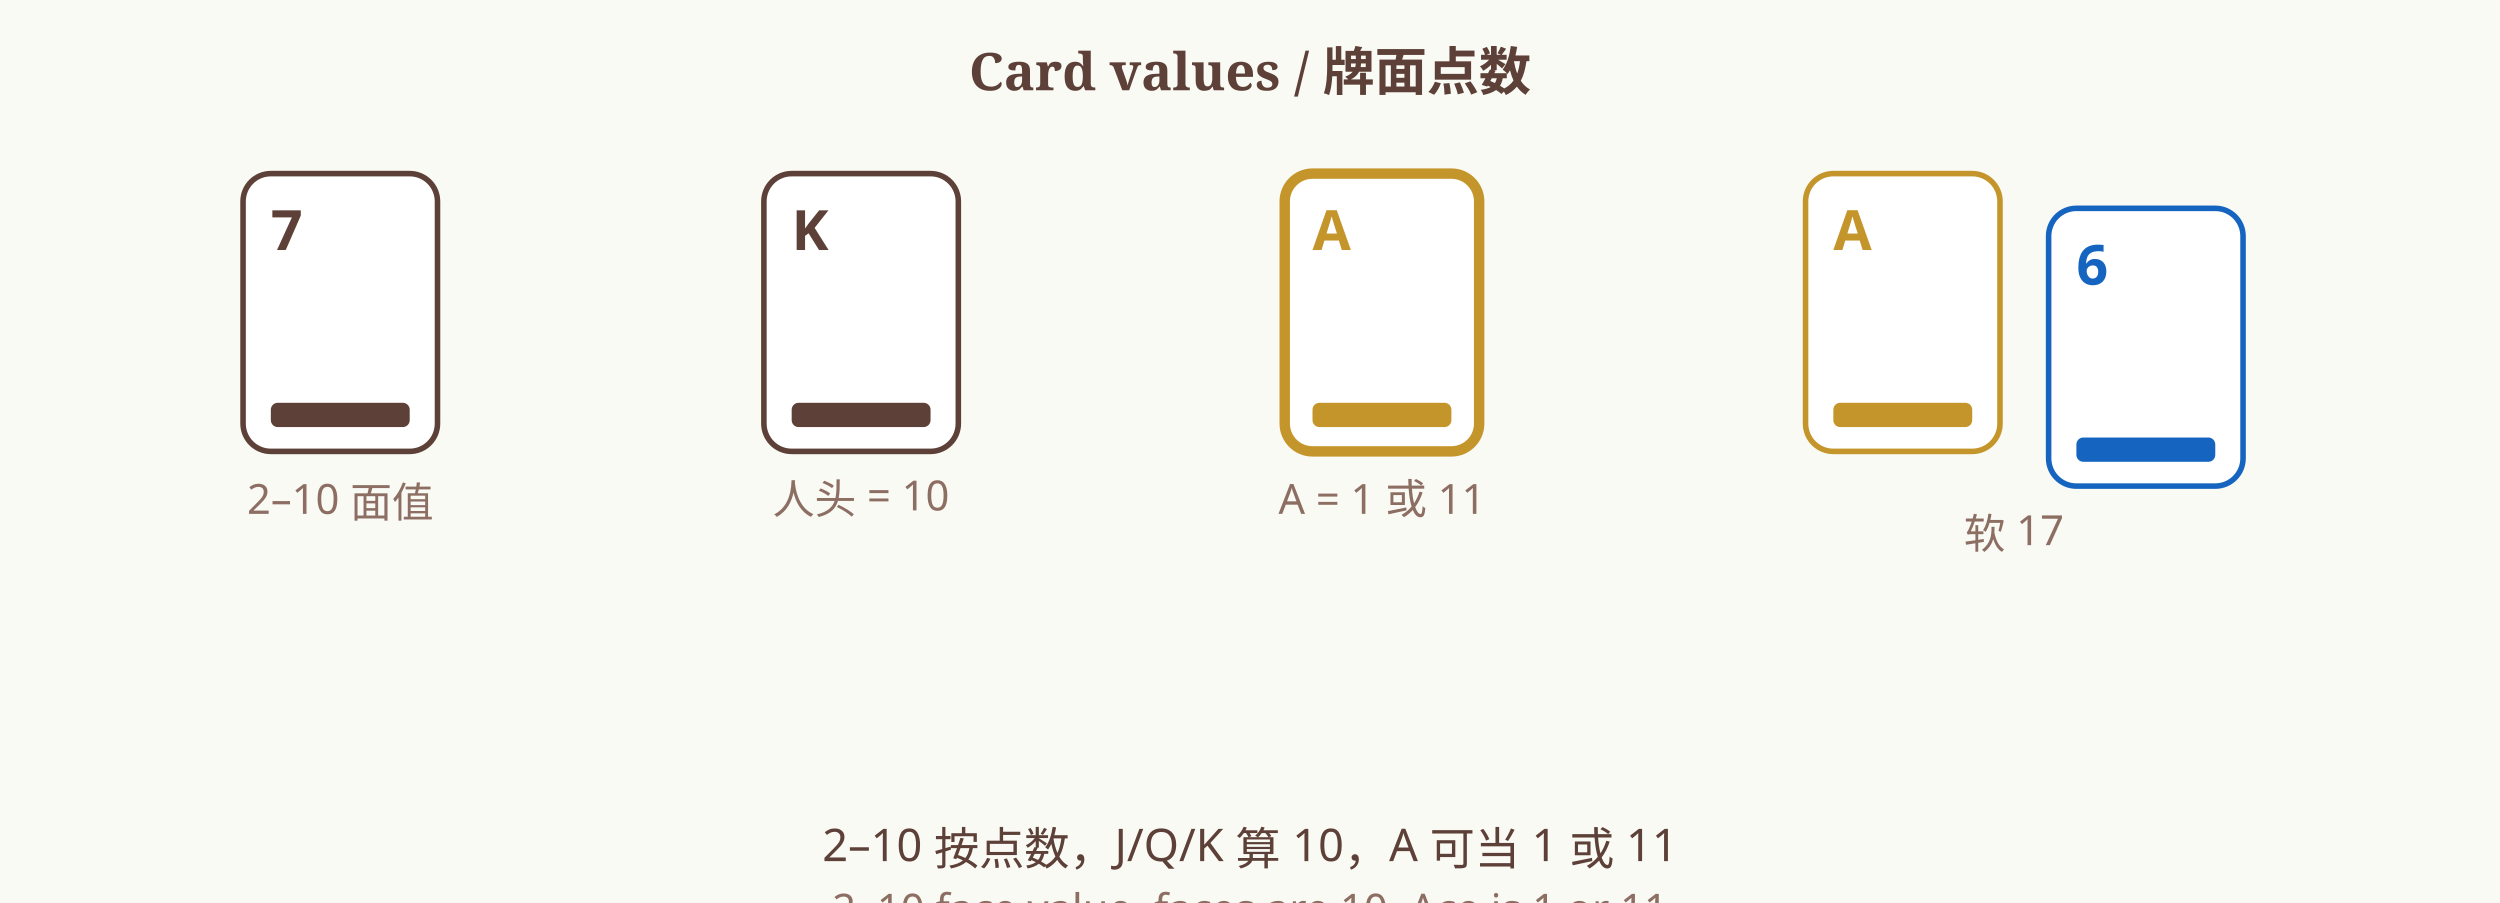
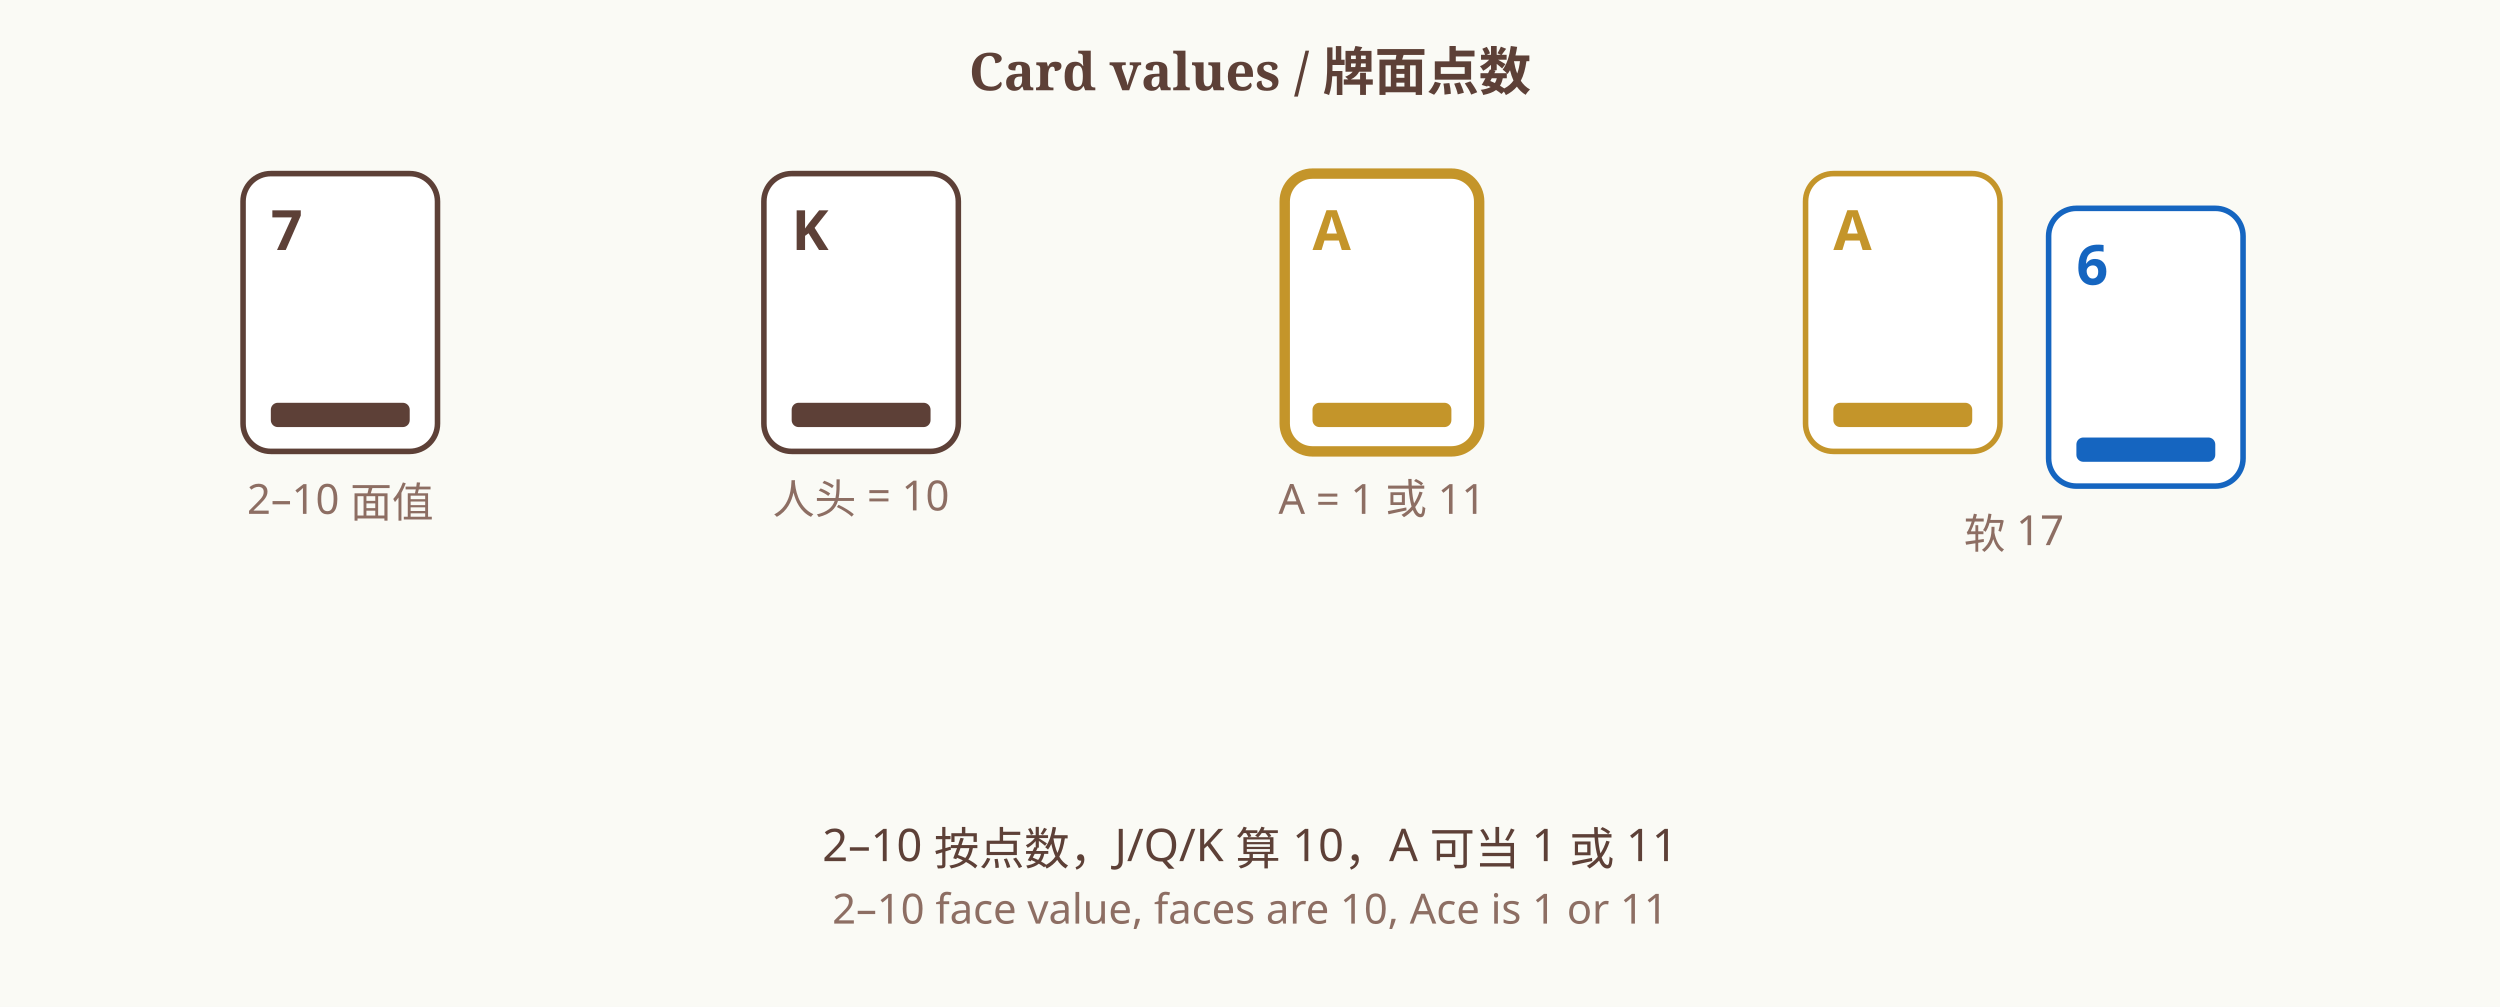
- <svg xmlns="http://www.w3.org/2000/svg" viewBox="0 0 720 260" role="img">
-   <rect width="720" height="260" fill="#FAFAF5" />
+ <svg xmlns="http://www.w3.org/2000/svg" viewBox="0 0 720 290" role="img">
+   <rect width="720" height="290" fill="#FAFAF5" />
  <defs>
    <marker id="arr" markerWidth="8" markerHeight="8" refX="6" refY="4" orient="auto">
      <path d="M0 0l8 4-8 4z" fill="#C4952A" />
    </marker>
  </defs>
  <text x="360" y="26" text-anchor="middle" font-family="Georgia, serif" font-size="15" fill="#5D4037" font-weight="700">Card values / 牌面点数</text>
  <g>
    <rect x="70" y="50" width="56" height="80" rx="8" fill="#fff" stroke="#5D4037" stroke-width="1.6" />
    <text x="78" y="72" font-family="'PingFang SC', 'Hiragino Sans GB', 'Microsoft YaHei', sans-serif" font-size="16" font-weight="700" fill="#5D4037">7</text>
    <rect x="78" y="116" width="40" height="7" rx="2" fill="#5D4037" />
  </g>
  <text x="98" y="148" text-anchor="middle" font-family="'PingFang SC', 'Hiragino Sans GB', 'Microsoft YaHei', sans-serif" font-size="12" fill="#8D6E63">2–10 面值</text>
  <g>
    <rect x="220" y="50" width="56" height="80" rx="8" fill="#fff" stroke="#5D4037" stroke-width="1.6" />
    <text x="228" y="72" font-family="'PingFang SC', 'Hiragino Sans GB', 'Microsoft YaHei', sans-serif" font-size="16" font-weight="700" fill="#5D4037">K</text>
    <rect x="228" y="116" width="40" height="7" rx="2" fill="#5D4037" />
  </g>
  <text x="248" y="148" text-anchor="middle" font-family="'PingFang SC', 'Hiragino Sans GB', 'Microsoft YaHei', sans-serif" font-size="12" fill="#8D6E63">人头 = 10</text>
  <g>
    <rect x="370" y="50" width="56" height="80" rx="8" fill="#fff" stroke="#C4952A" stroke-width="3" />
    <text x="378" y="72" font-family="'PingFang SC', 'Hiragino Sans GB', 'Microsoft YaHei', sans-serif" font-size="16" font-weight="700" fill="#C4952A">A</text>
    <rect x="378" y="116" width="40" height="7" rx="2" fill="#C4952A" />
  </g>
  <text x="398" y="148" text-anchor="middle" font-family="'PingFang SC', 'Hiragino Sans GB', 'Microsoft YaHei', sans-serif" font-size="12" fill="#8D6E63">A = 1 或 11</text>
  <g>
    <rect x="520" y="50" width="56" height="80" rx="8" fill="#fff" stroke="#C4952A" stroke-width="1.6" />
    <text x="528" y="72" font-family="'PingFang SC', 'Hiragino Sans GB', 'Microsoft YaHei', sans-serif" font-size="16" font-weight="700" fill="#C4952A">A</text>
    <rect x="528" y="116" width="40" height="7" rx="2" fill="#C4952A" />
  </g>
  <g>
    <rect x="590" y="60" width="56" height="80" rx="8" fill="#fff" stroke="#1565C0" stroke-width="1.6" />
    <text x="598" y="82" font-family="'PingFang SC', 'Hiragino Sans GB', 'Microsoft YaHei', sans-serif" font-size="16" font-weight="700" fill="#1565C0">6</text>
    <rect x="598" y="126" width="40" height="7" rx="2" fill="#1565C0" />
  </g>
  <text x="580" y="158" text-anchor="middle" font-family="'PingFang SC', 'Hiragino Sans GB', 'Microsoft YaHei', sans-serif" font-size="12" fill="#8D6E63">软 17</text>
  <text x="360" y="248" text-anchor="middle" font-family="'PingFang SC', 'Hiragino Sans GB', 'Microsoft YaHei', sans-serif" font-size="13" fill="#5D4037">2–10 按点数，J/Q/K 算 10，A 可当 1 或 11</text>
  <text x="360" y="266" text-anchor="middle" font-family="'PingFang SC', 'Hiragino Sans GB', 'Microsoft YaHei', sans-serif" font-size="12" fill="#8D6E63">2–10 face value, faces are 10, Ace is 1 or 11</text>
</svg>
